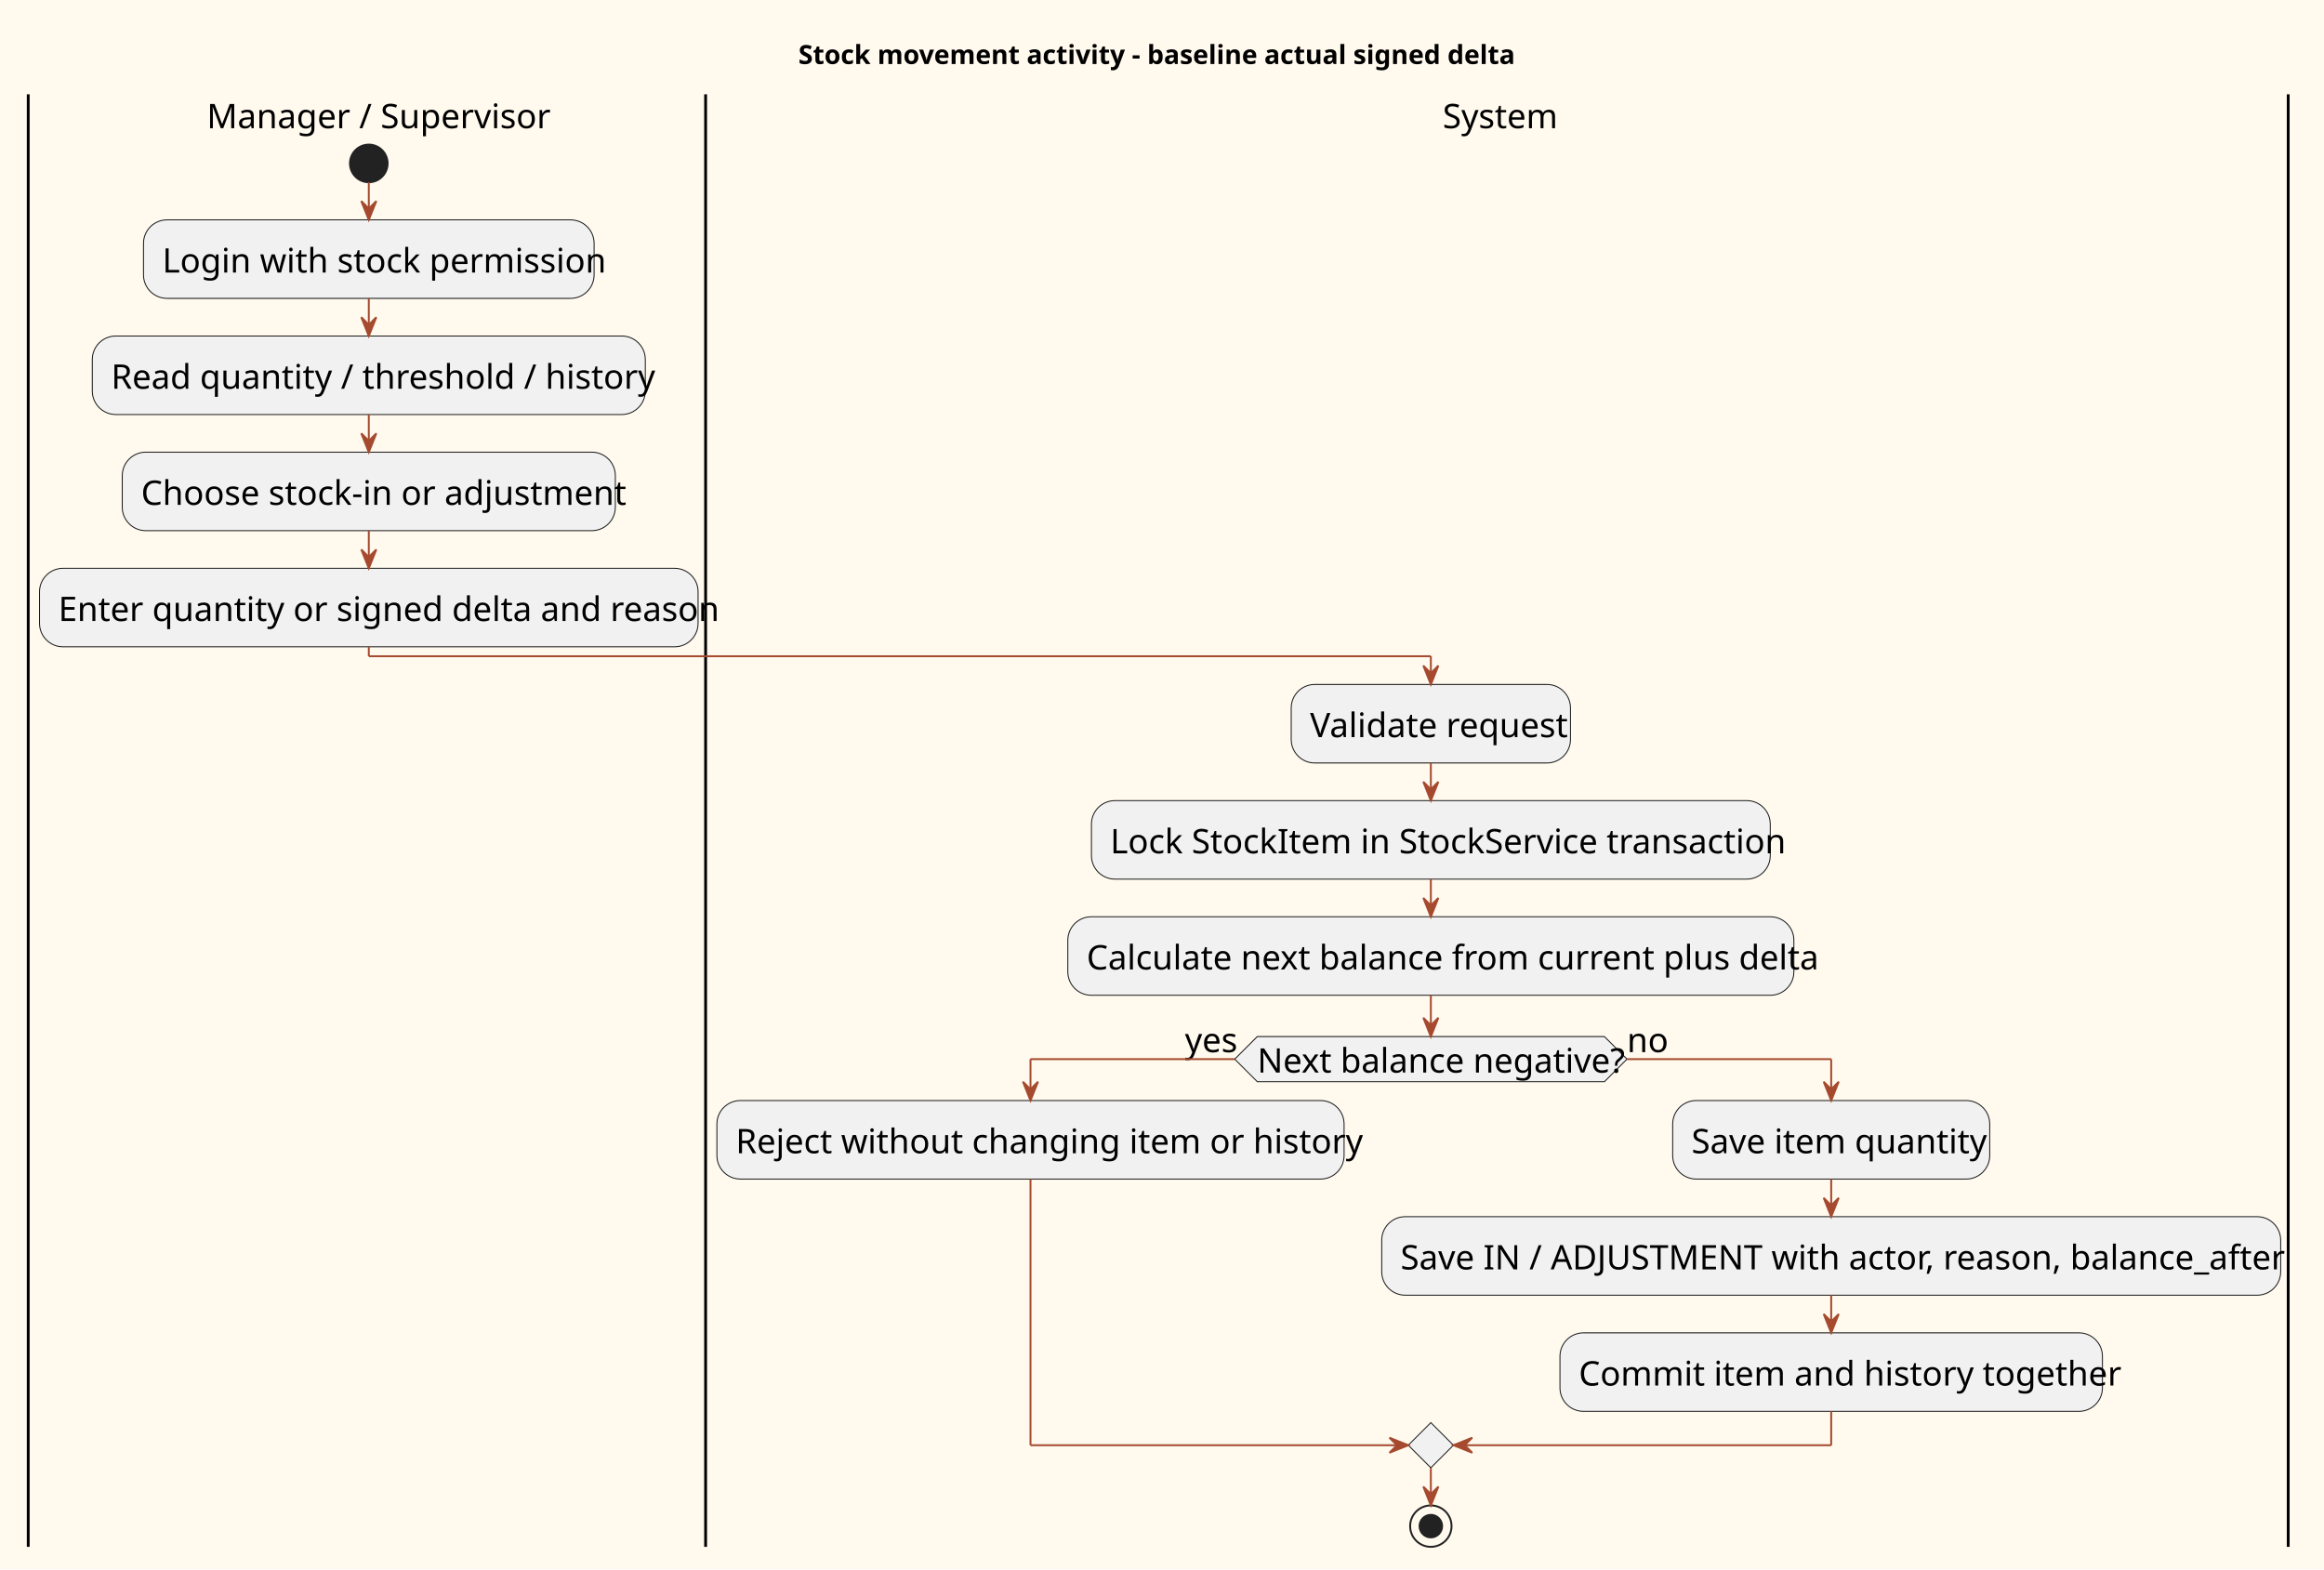
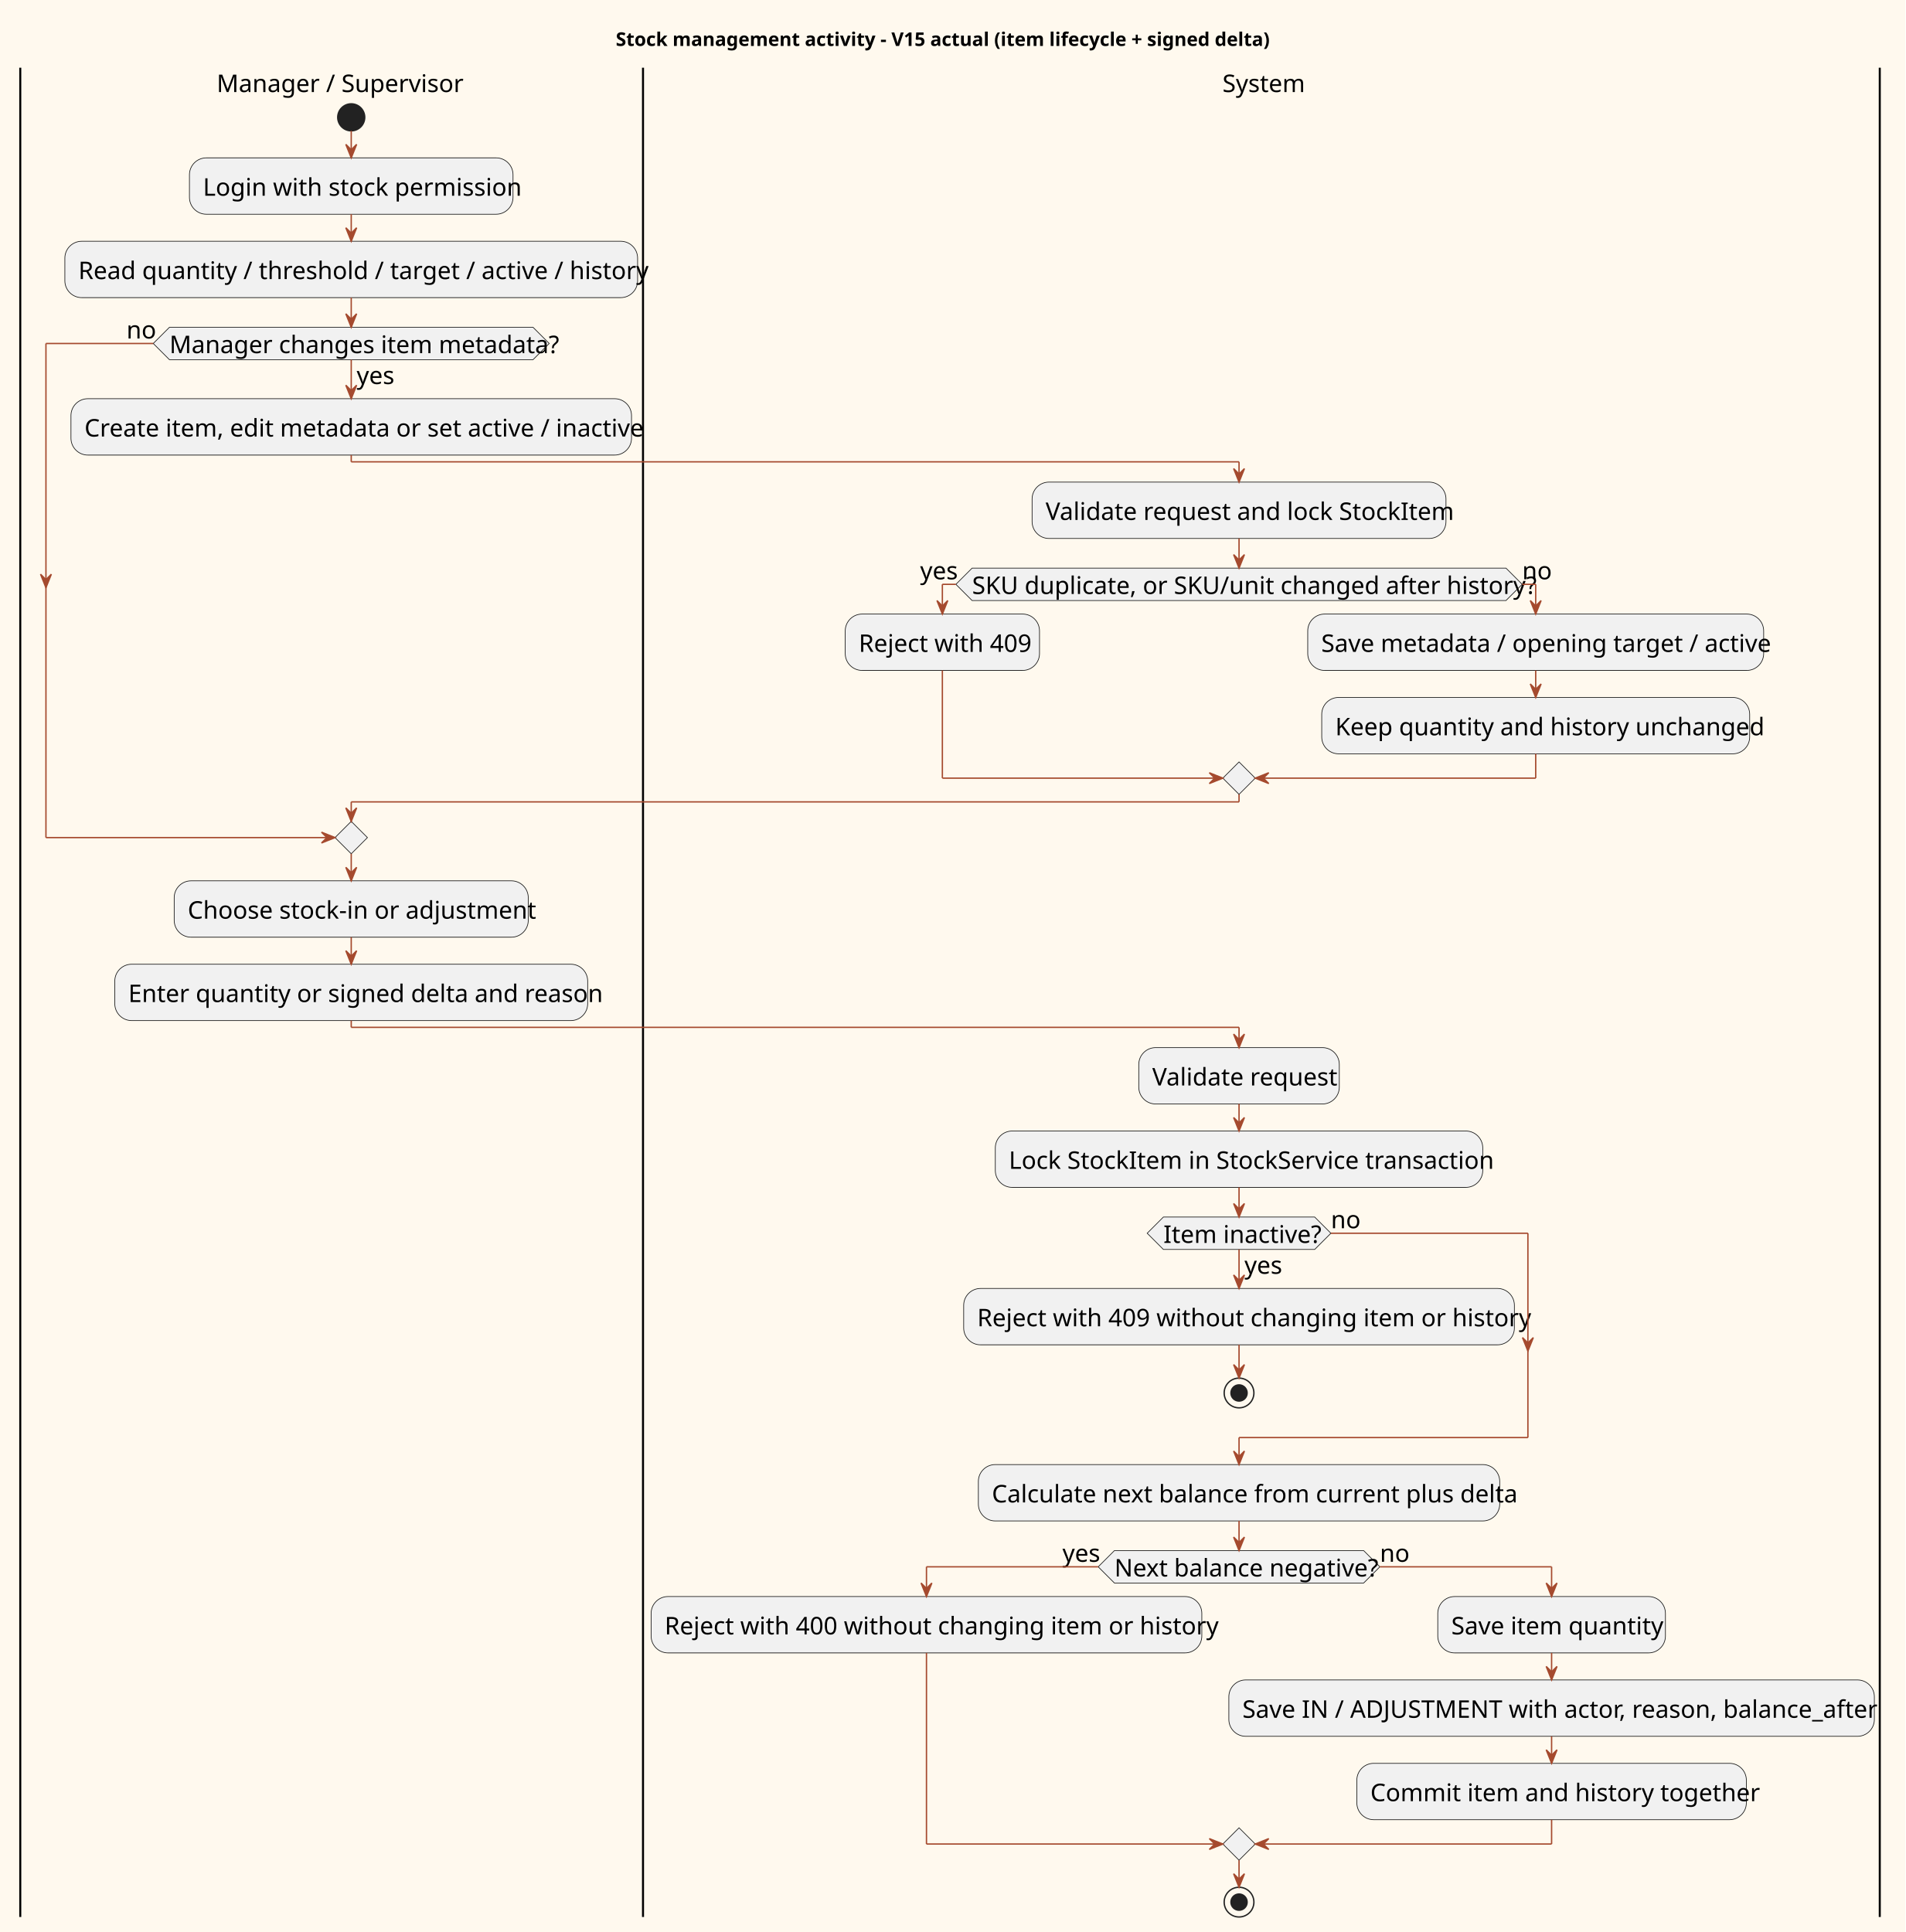
- <svg xmlns="http://www.w3.org/2000/svg" contentStyleType="text/css" data-diagram-type="ACTIVITY" height="834px" preserveAspectRatio="none" style="width:1235px;height:834px;background:#FFF9EE;" version="1.1" viewBox="0 0 1235 834" width="1235px" zoomAndPan="magnify">
+ <svg xmlns="http://www.w3.org/2000/svg" contentStyleType="text/css" data-diagram-type="ACTIVITY" height="1430px" preserveAspectRatio="none" style="width:1410px;height:1430px;background:#FFF9EE;" version="1.1" viewBox="0 0 1410 1430" width="1410px" zoomAndPan="magnify">
  <defs />
  <g>
-     <rect fill="#FFF9EE" height="834" style="stroke:transparent;stroke-width:1;" width="1235" x="0" y="0" />
-     <text fill="#000000" font-family="Tahoma" font-size="14" font-weight="bold" lengthAdjust="spacing" textLength="384.234" x="424.279" y="34.007">Stock movement activity - baseline actual signed delta</text>
-     <rect fill="transparent" height="21.727" style="stroke:transparent;stroke-width:1;" width="1202.792" x="15" y="50.116" />
-     <ellipse cx="195.984" cy="86.843" fill="#222222" rx="10" ry="10" style="stroke:#222222;stroke-width:1;" />
-     <rect fill="#F1F1F1" height="41.727" rx="12.5" ry="12.5" style="stroke:#181818;stroke-width:0.5;" width="239.463" x="76.252" y="116.843" />
-     <text fill="#000000" font-family="Tahoma" font-size="18" lengthAdjust="spacing" textLength="219.463" x="86.252" y="144.852">Login with stock permission</text>
-     <rect fill="#F1F1F1" height="41.727" rx="12.5" ry="12.5" style="stroke:#181818;stroke-width:0.5;" width="293.876" x="49.046" y="178.569" />
-     <text fill="#000000" font-family="Tahoma" font-size="18" lengthAdjust="spacing" textLength="273.876" x="59.046" y="206.578">Read quantity / threshold / history</text>
-     <rect fill="#F1F1F1" height="41.727" rx="12.5" ry="12.5" style="stroke:#181818;stroke-width:0.5;" width="262.033" x="64.967" y="240.296" />
-     <text fill="#000000" font-family="Tahoma" font-size="18" lengthAdjust="spacing" textLength="242.033" x="74.967" y="268.305">Choose stock-in or adjustment</text>
-     <rect fill="#F1F1F1" height="41.727" rx="12.5" ry="12.5" style="stroke:#181818;stroke-width:0.5;" width="349.968" x="21" y="302.022" />
-     <text fill="#000000" font-family="Tahoma" font-size="18" lengthAdjust="spacing" textLength="329.968" x="31" y="330.031">Enter quantity or signed delta and reason</text>
-     <line style="stroke:#000000;stroke-width:1.5;" x1="15" x2="15" y1="50.116" y2="822.053" />
-     <rect fill="#F1F1F1" height="41.727" rx="12.5" ry="12.5" style="stroke:#181818;stroke-width:0.5;" width="148.408" x="686.164" y="363.749" />
-     <text fill="#000000" font-family="Tahoma" font-size="18" lengthAdjust="spacing" textLength="128.408" x="696.164" y="391.758">Validate request</text>
-     <rect fill="#F1F1F1" height="41.727" rx="12.5" ry="12.5" style="stroke:#181818;stroke-width:0.5;" width="360.734" x="580.001" y="425.476" />
-     <text fill="#000000" font-family="Tahoma" font-size="18" lengthAdjust="spacing" textLength="340.734" x="590.001" y="453.484">Lock StockItem in StockService transaction</text>
-     <rect fill="#F1F1F1" height="41.727" rx="12.5" ry="12.5" style="stroke:#181818;stroke-width:0.5;" width="385.836" x="567.45" y="487.202" />
-     <text fill="#000000" font-family="Tahoma" font-size="18" lengthAdjust="spacing" textLength="365.836" x="577.45" y="515.211">Calculate next balance from current plus delta</text>
-     <polygon fill="#F1F1F1" points="668.14,550.873,852.596,550.873,864.596,562.873,852.596,574.873,668.14,574.873,656.14,562.873,668.14,550.873" style="stroke:#181818;stroke-width:0.5;" />
-     <text fill="#000000" font-family="Tahoma" font-size="18" lengthAdjust="spacing" textLength="184.456" x="668.14" y="570.019">Next balance negative?</text>
-     <text fill="#000000" font-family="Tahoma" font-size="18" lengthAdjust="spacing" textLength="26.473" x="629.668" y="559.155">yes</text>
-     <text fill="#000000" font-family="Tahoma" font-size="18" lengthAdjust="spacing" textLength="19.811" x="864.596" y="559.155">no</text>
-     <rect fill="#F1F1F1" height="41.727" rx="12.5" ry="12.5" style="stroke:#181818;stroke-width:0.5;" width="333.295" x="380.968" y="584.873" />
-     <text fill="#000000" font-family="Tahoma" font-size="18" lengthAdjust="spacing" textLength="313.295" x="390.968" y="612.882">Reject without changing item or history</text>
-     <rect fill="#F1F1F1" height="41.727" rx="12.5" ry="12.5" style="stroke:#181818;stroke-width:0.5;" width="168.482" x="888.88" y="584.873" />
-     <text fill="#000000" font-family="Tahoma" font-size="18" lengthAdjust="spacing" textLength="148.482" x="898.88" y="612.882">Save item quantity</text>
-     <rect fill="#F1F1F1" height="41.727" rx="12.5" ry="12.5" style="stroke:#181818;stroke-width:0.5;" width="477.717" x="734.263" y="646.6" />
-     <text fill="#000000" font-family="Tahoma" font-size="18" lengthAdjust="spacing" textLength="457.717" x="744.263" y="674.608">Save IN / ADJUSTMENT with actor, reason, balance_after</text>
-     <rect fill="#F1F1F1" height="41.727" rx="12.5" ry="12.5" style="stroke:#181818;stroke-width:0.5;" width="288.277" x="828.982" y="708.326" />
-     <text fill="#000000" font-family="Tahoma" font-size="18" lengthAdjust="spacing" textLength="268.277" x="838.982" y="736.335">Commit item and history together</text>
-     <polygon fill="#F1F1F1" points="760.368,756.053,772.368,768.053,760.368,780.053,748.368,768.053,760.368,756.053" style="stroke:#181818;stroke-width:0.5;" />
-     <ellipse cx="760.368" cy="811.053" fill="transparent" rx="11" ry="11" style="stroke:#222222;stroke-width:1;" />
-     <ellipse cx="760.368" cy="811.053" fill="#222222" rx="6" ry="6" style="stroke:#222222;stroke-width:1;" />
-     <line style="stroke:#000000;stroke-width:1.5;" x1="374.968" x2="374.968" y1="50.116" y2="822.053" />
-     <line style="stroke:#000000;stroke-width:1.5;" x1="1215.979" x2="1215.979" y1="50.116" y2="822.053" />
-     <line style="stroke:#A54A2E;stroke-width:1;" x1="195.984" x2="195.984" y1="96.843" y2="116.843" />
-     <polygon fill="#A54A2E" points="191.984,106.843,195.984,116.843,199.984,106.843,195.984,110.843" style="stroke:#A54A2E;stroke-width:1;" />
-     <line style="stroke:#A54A2E;stroke-width:1;" x1="195.984" x2="195.984" y1="158.569" y2="178.569" />
-     <polygon fill="#A54A2E" points="191.984,168.569,195.984,178.569,199.984,168.569,195.984,172.569" style="stroke:#A54A2E;stroke-width:1;" />
-     <line style="stroke:#A54A2E;stroke-width:1;" x1="195.984" x2="195.984" y1="220.296" y2="240.296" />
-     <polygon fill="#A54A2E" points="191.984,230.296,195.984,240.296,199.984,230.296,195.984,234.296" style="stroke:#A54A2E;stroke-width:1;" />
-     <line style="stroke:#A54A2E;stroke-width:1;" x1="195.984" x2="195.984" y1="282.022" y2="302.022" />
-     <polygon fill="#A54A2E" points="191.984,292.022,195.984,302.022,199.984,292.022,195.984,296.022" style="stroke:#A54A2E;stroke-width:1;" />
-     <line style="stroke:#A54A2E;stroke-width:1;" x1="760.368" x2="760.368" y1="405.476" y2="425.476" />
-     <polygon fill="#A54A2E" points="756.368,415.476,760.368,425.476,764.368,415.476,760.368,419.476" style="stroke:#A54A2E;stroke-width:1;" />
-     <line style="stroke:#A54A2E;stroke-width:1;" x1="760.368" x2="760.368" y1="467.202" y2="487.202" />
-     <polygon fill="#A54A2E" points="756.368,477.202,760.368,487.202,764.368,477.202,760.368,481.202" style="stroke:#A54A2E;stroke-width:1;" />
-     <line style="stroke:#A54A2E;stroke-width:1;" x1="973.121" x2="973.121" y1="626.6" y2="646.6" />
-     <polygon fill="#A54A2E" points="969.121,636.6,973.121,646.6,977.121,636.6,973.121,640.6" style="stroke:#A54A2E;stroke-width:1;" />
-     <line style="stroke:#A54A2E;stroke-width:1;" x1="973.121" x2="973.121" y1="688.326" y2="708.326" />
-     <polygon fill="#A54A2E" points="969.121,698.326,973.121,708.326,977.121,698.326,973.121,702.326" style="stroke:#A54A2E;stroke-width:1;" />
-     <line style="stroke:#A54A2E;stroke-width:1;" x1="656.14" x2="547.615" y1="562.873" y2="562.873" />
-     <line style="stroke:#A54A2E;stroke-width:1;" x1="547.615" x2="547.615" y1="562.873" y2="584.873" />
-     <polygon fill="#A54A2E" points="543.615,574.873,547.615,584.873,551.615,574.873,547.615,578.873" style="stroke:#A54A2E;stroke-width:1;" />
-     <line style="stroke:#A54A2E;stroke-width:1;" x1="864.596" x2="973.121" y1="562.873" y2="562.873" />
-     <line style="stroke:#A54A2E;stroke-width:1;" x1="973.121" x2="973.121" y1="562.873" y2="584.873" />
-     <polygon fill="#A54A2E" points="969.121,574.873,973.121,584.873,977.121,574.873,973.121,578.873" style="stroke:#A54A2E;stroke-width:1;" />
-     <line style="stroke:#A54A2E;stroke-width:1;" x1="547.615" x2="547.615" y1="626.6" y2="768.053" />
-     <line style="stroke:#A54A2E;stroke-width:1;" x1="547.615" x2="748.368" y1="768.053" y2="768.053" />
-     <polygon fill="#A54A2E" points="738.368,764.053,748.368,768.053,738.368,772.053,742.368,768.053" style="stroke:#A54A2E;stroke-width:1;" />
-     <line style="stroke:#A54A2E;stroke-width:1;" x1="973.121" x2="973.121" y1="750.053" y2="768.053" />
-     <line style="stroke:#A54A2E;stroke-width:1;" x1="973.121" x2="772.368" y1="768.053" y2="768.053" />
-     <polygon fill="#A54A2E" points="782.368,764.053,772.368,768.053,782.368,772.053,778.368,768.053" style="stroke:#A54A2E;stroke-width:1;" />
-     <line style="stroke:#A54A2E;stroke-width:1;" x1="760.368" x2="760.368" y1="528.929" y2="550.873" />
-     <polygon fill="#A54A2E" points="756.368,540.873,760.368,550.873,764.368,540.873,760.368,544.873" style="stroke:#A54A2E;stroke-width:1;" />
-     <line style="stroke:#A54A2E;stroke-width:1;" x1="760.368" x2="760.368" y1="780.053" y2="800.053" />
-     <polygon fill="#A54A2E" points="756.368,790.053,760.368,800.053,764.368,790.053,760.368,794.053" style="stroke:#A54A2E;stroke-width:1;" />
-     <line style="stroke:#A54A2E;stroke-width:1;" x1="195.984" x2="195.984" y1="343.749" y2="348.749" />
-     <line style="stroke:#A54A2E;stroke-width:1;" x1="195.984" x2="760.368" y1="348.749" y2="348.749" />
-     <line style="stroke:#A54A2E;stroke-width:1;" x1="760.368" x2="760.368" y1="348.749" y2="363.749" />
-     <polygon fill="#A54A2E" points="756.368,353.749,760.368,363.749,764.368,353.749,760.368,357.749" style="stroke:#A54A2E;stroke-width:1;" />
-     <text fill="#000000" font-family="Tahoma" font-size="18" lengthAdjust="spacing" textLength="170.191" x="109.888" y="68.125">Manager / Supervisor</text>
-     <text fill="#000000" font-family="Tahoma" font-size="18" lengthAdjust="spacing" textLength="57.639" x="766.654" y="68.125">System</text>
+     <rect fill="#FFF9EE" height="1430" style="stroke:transparent;stroke-width:1;" width="1410" x="0" y="0" />
+     <text fill="#000000" font-family="Tahoma" font-size="14" font-weight="bold" lengthAdjust="spacing" textLength="496.494" x="455.728" y="34.007">Stock management activity - V15 actual (item lifecycle + signed delta)</text>
+     <rect fill="transparent" height="21.727" style="stroke:transparent;stroke-width:1;" width="1377.949" x="15" y="50.116" />
+     <ellipse cx="259.933" cy="86.843" fill="#222222" rx="10" ry="10" style="stroke:#222222;stroke-width:1;" />
+     <rect fill="#F1F1F1" height="41.727" rx="12.5" ry="12.5" style="stroke:#181818;stroke-width:0.5;" width="239.463" x="140.202" y="116.843" />
+     <text fill="#000000" font-family="Tahoma" font-size="18" lengthAdjust="spacing" textLength="219.463" x="150.202" y="144.852">Login with stock permission</text>
+     <rect fill="#F1F1F1" height="41.727" rx="12.5" ry="12.5" style="stroke:#181818;stroke-width:0.5;" width="423.866" x="48" y="178.569" />
+     <text fill="#000000" font-family="Tahoma" font-size="18" lengthAdjust="spacing" textLength="403.866" x="58" y="206.578">Read quantity / threshold / target / active / history</text>
+     <rect fill="#F1F1F1" height="41.727" rx="12.5" ry="12.5" style="stroke:#181818;stroke-width:0.5;" width="414.849" x="52.509" y="295.103" />
+     <text fill="#000000" font-family="Tahoma" font-size="18" lengthAdjust="spacing" textLength="394.849" x="62.509" y="323.112">Create item, edit metadata or set active / inactive</text>
+     <polygon fill="#F1F1F1" points="125.408,242.24,394.459,242.24,406.459,254.24,394.459,266.24,125.408,266.24,113.408,254.24,125.408,242.24" style="stroke:#181818;stroke-width:0.5;" />
+     <text fill="#000000" font-family="Tahoma" font-size="18" lengthAdjust="spacing" textLength="26.473" x="263.933" y="284.249">yes</text>
+     <text fill="#000000" font-family="Tahoma" font-size="18" lengthAdjust="spacing" textLength="269.051" x="125.408" y="261.386">Manager changes item metadata?</text>
+     <text fill="#000000" font-family="Tahoma" font-size="18" lengthAdjust="spacing" textLength="19.811" x="93.597" y="250.523">no</text>
+     <polygon fill="#F1F1F1" points="259.933,607.954,271.933,619.954,259.933,631.954,247.933,619.954,259.933,607.954" style="stroke:#181818;stroke-width:0.5;" />
+     <rect fill="#F1F1F1" height="41.727" rx="12.5" ry="12.5" style="stroke:#181818;stroke-width:0.5;" width="262.033" x="128.917" y="651.954" />
+     <text fill="#000000" font-family="Tahoma" font-size="18" lengthAdjust="spacing" textLength="242.033" x="138.917" y="679.963">Choose stock-in or adjustment</text>
+     <rect fill="#F1F1F1" height="41.727" rx="12.5" ry="12.5" style="stroke:#181818;stroke-width:0.5;" width="349.968" x="84.949" y="713.681" />
+     <text fill="#000000" font-family="Tahoma" font-size="18" lengthAdjust="spacing" textLength="329.968" x="94.949" y="741.689">Enter quantity or signed delta and reason</text>
+     <line style="stroke:#000000;stroke-width:1.5;" x1="15" x2="15" y1="50.116" y2="1418.882" />
+     <rect fill="#F1F1F1" height="41.727" rx="12.5" ry="12.5" style="stroke:#181818;stroke-width:0.5;" width="306.295" x="763.813" y="356.83" />
+     <text fill="#000000" font-family="Tahoma" font-size="18" lengthAdjust="spacing" textLength="286.295" x="773.813" y="384.839">Validate request and lock StockItem</text>
+     <polygon fill="#F1F1F1" points="719.409,420.501,1114.513,420.501,1126.513,432.501,1114.513,444.501,719.409,444.501,707.409,432.501,719.409,420.501" style="stroke:#181818;stroke-width:0.5;" />
+     <text fill="#000000" font-family="Tahoma" font-size="18" lengthAdjust="spacing" textLength="395.103" x="719.409" y="439.647">SKU duplicate, or SKU/unit changed after history?</text>
+     <text fill="#000000" font-family="Tahoma" font-size="18" lengthAdjust="spacing" textLength="26.473" x="680.936" y="428.783">yes</text>
+     <text fill="#000000" font-family="Tahoma" font-size="18" lengthAdjust="spacing" textLength="19.811" x="1126.513" y="428.783">no</text>
+     <rect fill="#F1F1F1" height="41.727" rx="12.5" ry="12.5" style="stroke:#181818;stroke-width:0.5;" width="143.776" x="625.521" y="454.501" />
+     <text fill="#000000" font-family="Tahoma" font-size="18" lengthAdjust="spacing" textLength="123.776" x="635.521" y="482.51">Reject with 409</text>
+     <rect fill="#F1F1F1" height="41.727" rx="12.5" ry="12.5" style="stroke:#181818;stroke-width:0.5;" width="337.417" x="967.804" y="454.501" />
+     <text fill="#000000" font-family="Tahoma" font-size="18" lengthAdjust="spacing" textLength="317.417" x="977.804" y="482.51">Save metadata / opening target / active</text>
+     <rect fill="#F1F1F1" height="41.727" rx="12.5" ry="12.5" style="stroke:#181818;stroke-width:0.5;" width="316.71" x="978.158" y="516.227" />
+     <text fill="#000000" font-family="Tahoma" font-size="18" lengthAdjust="spacing" textLength="296.71" x="988.158" y="544.236">Keep quantity and history unchanged</text>
+     <polygon fill="#F1F1F1" points="916.961,563.954,928.961,575.954,916.961,587.954,904.961,575.954,916.961,563.954" style="stroke:#181818;stroke-width:0.5;" />
+     <rect fill="#F1F1F1" height="41.727" rx="12.5" ry="12.5" style="stroke:#181818;stroke-width:0.5;" width="148.408" x="842.757" y="775.407" />
+     <text fill="#000000" font-family="Tahoma" font-size="18" lengthAdjust="spacing" textLength="128.408" x="852.757" y="803.416">Validate request</text>
+     <rect fill="#F1F1F1" height="41.727" rx="12.5" ry="12.5" style="stroke:#181818;stroke-width:0.5;" width="360.734" x="736.593" y="837.134" />
+     <text fill="#000000" font-family="Tahoma" font-size="18" lengthAdjust="spacing" textLength="340.734" x="746.593" y="865.143">Lock StockItem in StockService transaction</text>
+     <rect fill="#F1F1F1" height="41.727" rx="12.5" ry="12.5" style="stroke:#181818;stroke-width:0.5;" width="407.554" x="713.184" y="953.668" />
+     <text fill="#000000" font-family="Tahoma" font-size="18" lengthAdjust="spacing" textLength="387.554" x="723.184" y="981.677">Reject with 409 without changing item or history</text>
+     <ellipse cx="916.961" cy="1031.031" fill="transparent" rx="11" ry="11" style="stroke:#222222;stroke-width:1;" />
+     <ellipse cx="916.961" cy="1031.031" fill="#222222" rx="6" ry="6" style="stroke:#222222;stroke-width:1;" />
+     <polygon fill="#F1F1F1" points="860.983,900.805,972.938,900.805,984.938,912.805,972.938,924.805,860.983,924.805,848.983,912.805,860.983,900.805" style="stroke:#181818;stroke-width:0.5;" />
+     <text fill="#000000" font-family="Tahoma" font-size="18" lengthAdjust="spacing" textLength="26.473" x="920.961" y="942.813">yes</text>
+     <text fill="#000000" font-family="Tahoma" font-size="18" lengthAdjust="spacing" textLength="111.955" x="860.983" y="919.95">Item inactive?</text>
+     <text fill="#000000" font-family="Tahoma" font-size="18" lengthAdjust="spacing" textLength="19.811" x="984.938" y="909.087">no</text>
+     <rect fill="#F1F1F1" height="41.727" rx="12.5" ry="12.5" style="stroke:#181818;stroke-width:0.5;" width="385.836" x="724.043" y="1084.031" />
+     <text fill="#000000" font-family="Tahoma" font-size="18" lengthAdjust="spacing" textLength="365.836" x="734.043" y="1112.04">Calculate next balance from current plus delta</text>
+     <polygon fill="#F1F1F1" points="824.733,1147.702,1009.189,1147.702,1021.189,1159.702,1009.189,1171.702,824.733,1171.702,812.733,1159.702,824.733,1147.702" style="stroke:#181818;stroke-width:0.5;" />
+     <text fill="#000000" font-family="Tahoma" font-size="18" lengthAdjust="spacing" textLength="184.456" x="824.733" y="1166.848">Next balance negative?</text>
+     <text fill="#000000" font-family="Tahoma" font-size="18" lengthAdjust="spacing" textLength="26.473" x="786.26" y="1155.984">yes</text>
+     <text fill="#000000" font-family="Tahoma" font-size="18" lengthAdjust="spacing" textLength="19.811" x="1021.189" y="1155.984">no</text>
+     <rect fill="#F1F1F1" height="41.727" rx="12.5" ry="12.5" style="stroke:#181818;stroke-width:0.5;" width="407.554" x="481.866" y="1181.702" />
+     <text fill="#000000" font-family="Tahoma" font-size="18" lengthAdjust="spacing" textLength="387.554" x="491.866" y="1209.711">Reject with 400 without changing item or history</text>
+     <rect fill="#F1F1F1" height="41.727" rx="12.5" ry="12.5" style="stroke:#181818;stroke-width:0.5;" width="168.482" x="1064.037" y="1181.702" />
+     <text fill="#000000" font-family="Tahoma" font-size="18" lengthAdjust="spacing" textLength="148.482" x="1074.037" y="1209.711">Save item quantity</text>
+     <rect fill="#F1F1F1" height="41.727" rx="12.5" ry="12.5" style="stroke:#181818;stroke-width:0.5;" width="477.717" x="909.42" y="1243.429" />
+     <text fill="#000000" font-family="Tahoma" font-size="18" lengthAdjust="spacing" textLength="457.717" x="919.42" y="1271.438">Save IN / ADJUSTMENT with actor, reason, balance_after</text>
+     <rect fill="#F1F1F1" height="41.727" rx="12.5" ry="12.5" style="stroke:#181818;stroke-width:0.5;" width="288.277" x="1004.14" y="1305.155" />
+     <text fill="#000000" font-family="Tahoma" font-size="18" lengthAdjust="spacing" textLength="268.277" x="1014.14" y="1333.164">Commit item and history together</text>
+     <polygon fill="#F1F1F1" points="916.961,1352.882,928.961,1364.882,916.961,1376.882,904.961,1364.882,916.961,1352.882" style="stroke:#181818;stroke-width:0.5;" />
+     <ellipse cx="916.961" cy="1407.882" fill="transparent" rx="11" ry="11" style="stroke:#222222;stroke-width:1;" />
+     <ellipse cx="916.961" cy="1407.882" fill="#222222" rx="6" ry="6" style="stroke:#222222;stroke-width:1;" />
+     <line style="stroke:#000000;stroke-width:1.5;" x1="475.866" x2="475.866" y1="50.116" y2="1418.882" />
+     <line style="stroke:#000000;stroke-width:1.5;" x1="1391.137" x2="1391.137" y1="50.116" y2="1418.882" />
+     <line style="stroke:#A54A2E;stroke-width:1;" x1="259.933" x2="259.933" y1="96.843" y2="116.843" />
+     <polygon fill="#A54A2E" points="255.933,106.843,259.933,116.843,263.933,106.843,259.933,110.843" style="stroke:#A54A2E;stroke-width:1;" />
+     <line style="stroke:#A54A2E;stroke-width:1;" x1="259.933" x2="259.933" y1="158.569" y2="178.569" />
+     <polygon fill="#A54A2E" points="255.933,168.569,259.933,178.569,263.933,168.569,259.933,172.569" style="stroke:#A54A2E;stroke-width:1;" />
+     <line style="stroke:#A54A2E;stroke-width:1;" x1="259.933" x2="259.933" y1="266.24" y2="295.103" />
+     <polygon fill="#A54A2E" points="255.933,285.103,259.933,295.103,263.933,285.103,259.933,289.103" style="stroke:#A54A2E;stroke-width:1;" />
+     <line style="stroke:#A54A2E;stroke-width:1;" x1="113.408" x2="34" y1="254.24" y2="254.24" />
+     <polygon fill="#A54A2E" points="30,425.001,34,435.001,38,425.001,34,429.001" style="stroke:#A54A2E;stroke-width:1;" />
+     <line style="stroke:#A54A2E;stroke-width:1;" x1="34" x2="34" y1="254.24" y2="619.954" />
+     <line style="stroke:#A54A2E;stroke-width:1;" x1="34" x2="247.933" y1="619.954" y2="619.954" />
+     <polygon fill="#A54A2E" points="237.933,615.954,247.933,619.954,237.933,623.954,241.933,619.954" style="stroke:#A54A2E;stroke-width:1;" />
+     <line style="stroke:#A54A2E;stroke-width:1;" x1="259.933" x2="259.933" y1="220.296" y2="242.24" />
+     <polygon fill="#A54A2E" points="255.933,232.24,259.933,242.24,263.933,232.24,259.933,236.24" style="stroke:#A54A2E;stroke-width:1;" />
+     <line style="stroke:#A54A2E;stroke-width:1;" x1="259.933" x2="259.933" y1="631.954" y2="651.954" />
+     <polygon fill="#A54A2E" points="255.933,641.954,259.933,651.954,263.933,641.954,259.933,645.954" style="stroke:#A54A2E;stroke-width:1;" />
+     <line style="stroke:#A54A2E;stroke-width:1;" x1="259.933" x2="259.933" y1="693.681" y2="713.681" />
+     <polygon fill="#A54A2E" points="255.933,703.681,259.933,713.681,263.933,703.681,259.933,707.681" style="stroke:#A54A2E;stroke-width:1;" />
+     <line style="stroke:#A54A2E;stroke-width:1;" x1="1136.513" x2="1136.513" y1="496.228" y2="516.227" />
+     <polygon fill="#A54A2E" points="1132.513,506.228,1136.513,516.227,1140.513,506.228,1136.513,510.228" style="stroke:#A54A2E;stroke-width:1;" />
+     <line style="stroke:#A54A2E;stroke-width:1;" x1="707.409" x2="697.409" y1="432.501" y2="432.501" />
+     <line style="stroke:#A54A2E;stroke-width:1;" x1="697.409" x2="697.409" y1="432.501" y2="454.501" />
+     <polygon fill="#A54A2E" points="693.409,444.501,697.409,454.501,701.409,444.501,697.409,448.501" style="stroke:#A54A2E;stroke-width:1;" />
+     <line style="stroke:#A54A2E;stroke-width:1;" x1="1126.513" x2="1136.513" y1="432.501" y2="432.501" />
+     <line style="stroke:#A54A2E;stroke-width:1;" x1="1136.513" x2="1136.513" y1="432.501" y2="454.501" />
+     <polygon fill="#A54A2E" points="1132.513,444.501,1136.513,454.501,1140.513,444.501,1136.513,448.501" style="stroke:#A54A2E;stroke-width:1;" />
+     <line style="stroke:#A54A2E;stroke-width:1;" x1="697.409" x2="697.409" y1="496.228" y2="575.954" />
+     <line style="stroke:#A54A2E;stroke-width:1;" x1="697.409" x2="904.961" y1="575.954" y2="575.954" />
+     <polygon fill="#A54A2E" points="894.961,571.954,904.961,575.954,894.961,579.954,898.961,575.954" style="stroke:#A54A2E;stroke-width:1;" />
+     <line style="stroke:#A54A2E;stroke-width:1;" x1="1136.513" x2="1136.513" y1="557.954" y2="575.954" />
+     <line style="stroke:#A54A2E;stroke-width:1;" x1="1136.513" x2="928.961" y1="575.954" y2="575.954" />
+     <polygon fill="#A54A2E" points="938.961,571.954,928.961,575.954,938.961,579.954,934.961,575.954" style="stroke:#A54A2E;stroke-width:1;" />
+     <line style="stroke:#A54A2E;stroke-width:1;" x1="916.961" x2="916.961" y1="398.557" y2="420.501" />
+     <polygon fill="#A54A2E" points="912.961,410.501,916.961,420.501,920.961,410.501,916.961,414.501" style="stroke:#A54A2E;stroke-width:1;" />
+     <line style="stroke:#A54A2E;stroke-width:1;" x1="916.961" x2="916.961" y1="817.134" y2="837.134" />
+     <polygon fill="#A54A2E" points="912.961,827.134,916.961,837.134,920.961,827.134,916.961,831.134" style="stroke:#A54A2E;stroke-width:1;" />
+     <line style="stroke:#A54A2E;stroke-width:1;" x1="916.961" x2="916.961" y1="995.394" y2="1020.031" />
+     <polygon fill="#A54A2E" points="912.961,1010.031,916.961,1020.031,920.961,1010.031,916.961,1014.031" style="stroke:#A54A2E;stroke-width:1;" />
+     <line style="stroke:#A54A2E;stroke-width:1;" x1="916.961" x2="916.961" y1="924.805" y2="953.668" />
+     <polygon fill="#A54A2E" points="912.961,943.668,916.961,953.668,920.961,943.668,916.961,947.668" style="stroke:#A54A2E;stroke-width:1;" />
+     <line style="stroke:#A54A2E;stroke-width:1;" x1="984.938" x2="1130.737" y1="912.805" y2="912.805" />
+     <polygon fill="#A54A2E" points="1126.737,990.031,1130.737,1000.031,1134.737,990.031,1130.737,994.031" style="stroke:#A54A2E;stroke-width:1;" />
+     <line style="stroke:#A54A2E;stroke-width:1;" x1="1130.737" x2="1130.737" y1="912.805" y2="1064.031" />
+     <line style="stroke:#A54A2E;stroke-width:1;" x1="1130.737" x2="916.961" y1="1064.031" y2="1064.031" />
+     <line style="stroke:#A54A2E;stroke-width:1;" x1="916.961" x2="916.961" y1="1064.031" y2="1084.031" />
+     <polygon fill="#A54A2E" points="912.961,1074.031,916.961,1084.031,920.961,1074.031,916.961,1078.031" style="stroke:#A54A2E;stroke-width:1;" />
+     <line style="stroke:#A54A2E;stroke-width:1;" x1="916.961" x2="916.961" y1="878.86" y2="900.805" />
+     <polygon fill="#A54A2E" points="912.961,890.805,916.961,900.805,920.961,890.805,916.961,894.805" style="stroke:#A54A2E;stroke-width:1;" />
+     <line style="stroke:#A54A2E;stroke-width:1;" x1="1148.278" x2="1148.278" y1="1223.429" y2="1243.429" />
+     <polygon fill="#A54A2E" points="1144.278,1233.429,1148.278,1243.429,1152.278,1233.429,1148.278,1237.429" style="stroke:#A54A2E;stroke-width:1;" />
+     <line style="stroke:#A54A2E;stroke-width:1;" x1="1148.278" x2="1148.278" y1="1285.155" y2="1305.155" />
+     <polygon fill="#A54A2E" points="1144.278,1295.155,1148.278,1305.155,1152.278,1295.155,1148.278,1299.155" style="stroke:#A54A2E;stroke-width:1;" />
+     <line style="stroke:#A54A2E;stroke-width:1;" x1="812.733" x2="685.643" y1="1159.702" y2="1159.702" />
+     <line style="stroke:#A54A2E;stroke-width:1;" x1="685.643" x2="685.643" y1="1159.702" y2="1181.702" />
+     <polygon fill="#A54A2E" points="681.643,1171.702,685.643,1181.702,689.643,1171.702,685.643,1175.702" style="stroke:#A54A2E;stroke-width:1;" />
+     <line style="stroke:#A54A2E;stroke-width:1;" x1="1021.189" x2="1148.278" y1="1159.702" y2="1159.702" />
+     <line style="stroke:#A54A2E;stroke-width:1;" x1="1148.278" x2="1148.278" y1="1159.702" y2="1181.702" />
+     <polygon fill="#A54A2E" points="1144.278,1171.702,1148.278,1181.702,1152.278,1171.702,1148.278,1175.702" style="stroke:#A54A2E;stroke-width:1;" />
+     <line style="stroke:#A54A2E;stroke-width:1;" x1="685.643" x2="685.643" y1="1223.429" y2="1364.882" />
+     <line style="stroke:#A54A2E;stroke-width:1;" x1="685.643" x2="904.961" y1="1364.882" y2="1364.882" />
+     <polygon fill="#A54A2E" points="894.961,1360.882,904.961,1364.882,894.961,1368.882,898.961,1364.882" style="stroke:#A54A2E;stroke-width:1;" />
+     <line style="stroke:#A54A2E;stroke-width:1;" x1="1148.278" x2="1148.278" y1="1346.882" y2="1364.882" />
+     <line style="stroke:#A54A2E;stroke-width:1;" x1="1148.278" x2="928.961" y1="1364.882" y2="1364.882" />
+     <polygon fill="#A54A2E" points="938.961,1360.882,928.961,1364.882,938.961,1368.882,934.961,1364.882" style="stroke:#A54A2E;stroke-width:1;" />
+     <line style="stroke:#A54A2E;stroke-width:1;" x1="916.961" x2="916.961" y1="1125.758" y2="1147.702" />
+     <polygon fill="#A54A2E" points="912.961,1137.702,916.961,1147.702,920.961,1137.702,916.961,1141.702" style="stroke:#A54A2E;stroke-width:1;" />
+     <line style="stroke:#A54A2E;stroke-width:1;" x1="916.961" x2="916.961" y1="1376.882" y2="1396.882" />
+     <polygon fill="#A54A2E" points="912.961,1386.882,916.961,1396.882,920.961,1386.882,916.961,1390.882" style="stroke:#A54A2E;stroke-width:1;" />
+     <line style="stroke:#A54A2E;stroke-width:1;" x1="259.933" x2="259.933" y1="336.83" y2="341.83" />
+     <line style="stroke:#A54A2E;stroke-width:1;" x1="259.933" x2="916.961" y1="341.83" y2="341.83" />
+     <line style="stroke:#A54A2E;stroke-width:1;" x1="916.961" x2="916.961" y1="341.83" y2="356.83" />
+     <polygon fill="#A54A2E" points="912.961,346.83,916.961,356.83,920.961,346.83,916.961,350.83" style="stroke:#A54A2E;stroke-width:1;" />
+     <line style="stroke:#A54A2E;stroke-width:1;" x1="916.961" x2="916.961" y1="587.954" y2="593.523" />
+     <line style="stroke:#A54A2E;stroke-width:1;" x1="916.961" x2="259.933" y1="593.523" y2="593.523" />
+     <line style="stroke:#A54A2E;stroke-width:1;" x1="259.933" x2="259.933" y1="593.523" y2="607.954" />
+     <polygon fill="#A54A2E" points="255.933,597.954,259.933,607.954,263.933,597.954,259.933,601.954" style="stroke:#A54A2E;stroke-width:1;" />
+     <line style="stroke:#A54A2E;stroke-width:1;" x1="259.933" x2="259.933" y1="755.407" y2="760.407" />
+     <line style="stroke:#A54A2E;stroke-width:1;" x1="259.933" x2="916.961" y1="760.407" y2="760.407" />
+     <line style="stroke:#A54A2E;stroke-width:1;" x1="916.961" x2="916.961" y1="760.407" y2="775.407" />
+     <polygon fill="#A54A2E" points="912.961,765.407,916.961,775.407,920.961,765.407,916.961,769.407" style="stroke:#A54A2E;stroke-width:1;" />
+     <text fill="#000000" font-family="Tahoma" font-size="18" lengthAdjust="spacing" textLength="170.191" x="160.337" y="68.125">Manager / Supervisor</text>
+     <text fill="#000000" font-family="Tahoma" font-size="18" lengthAdjust="spacing" textLength="57.639" x="904.682" y="68.125">System</text>
  </g>
</svg>
